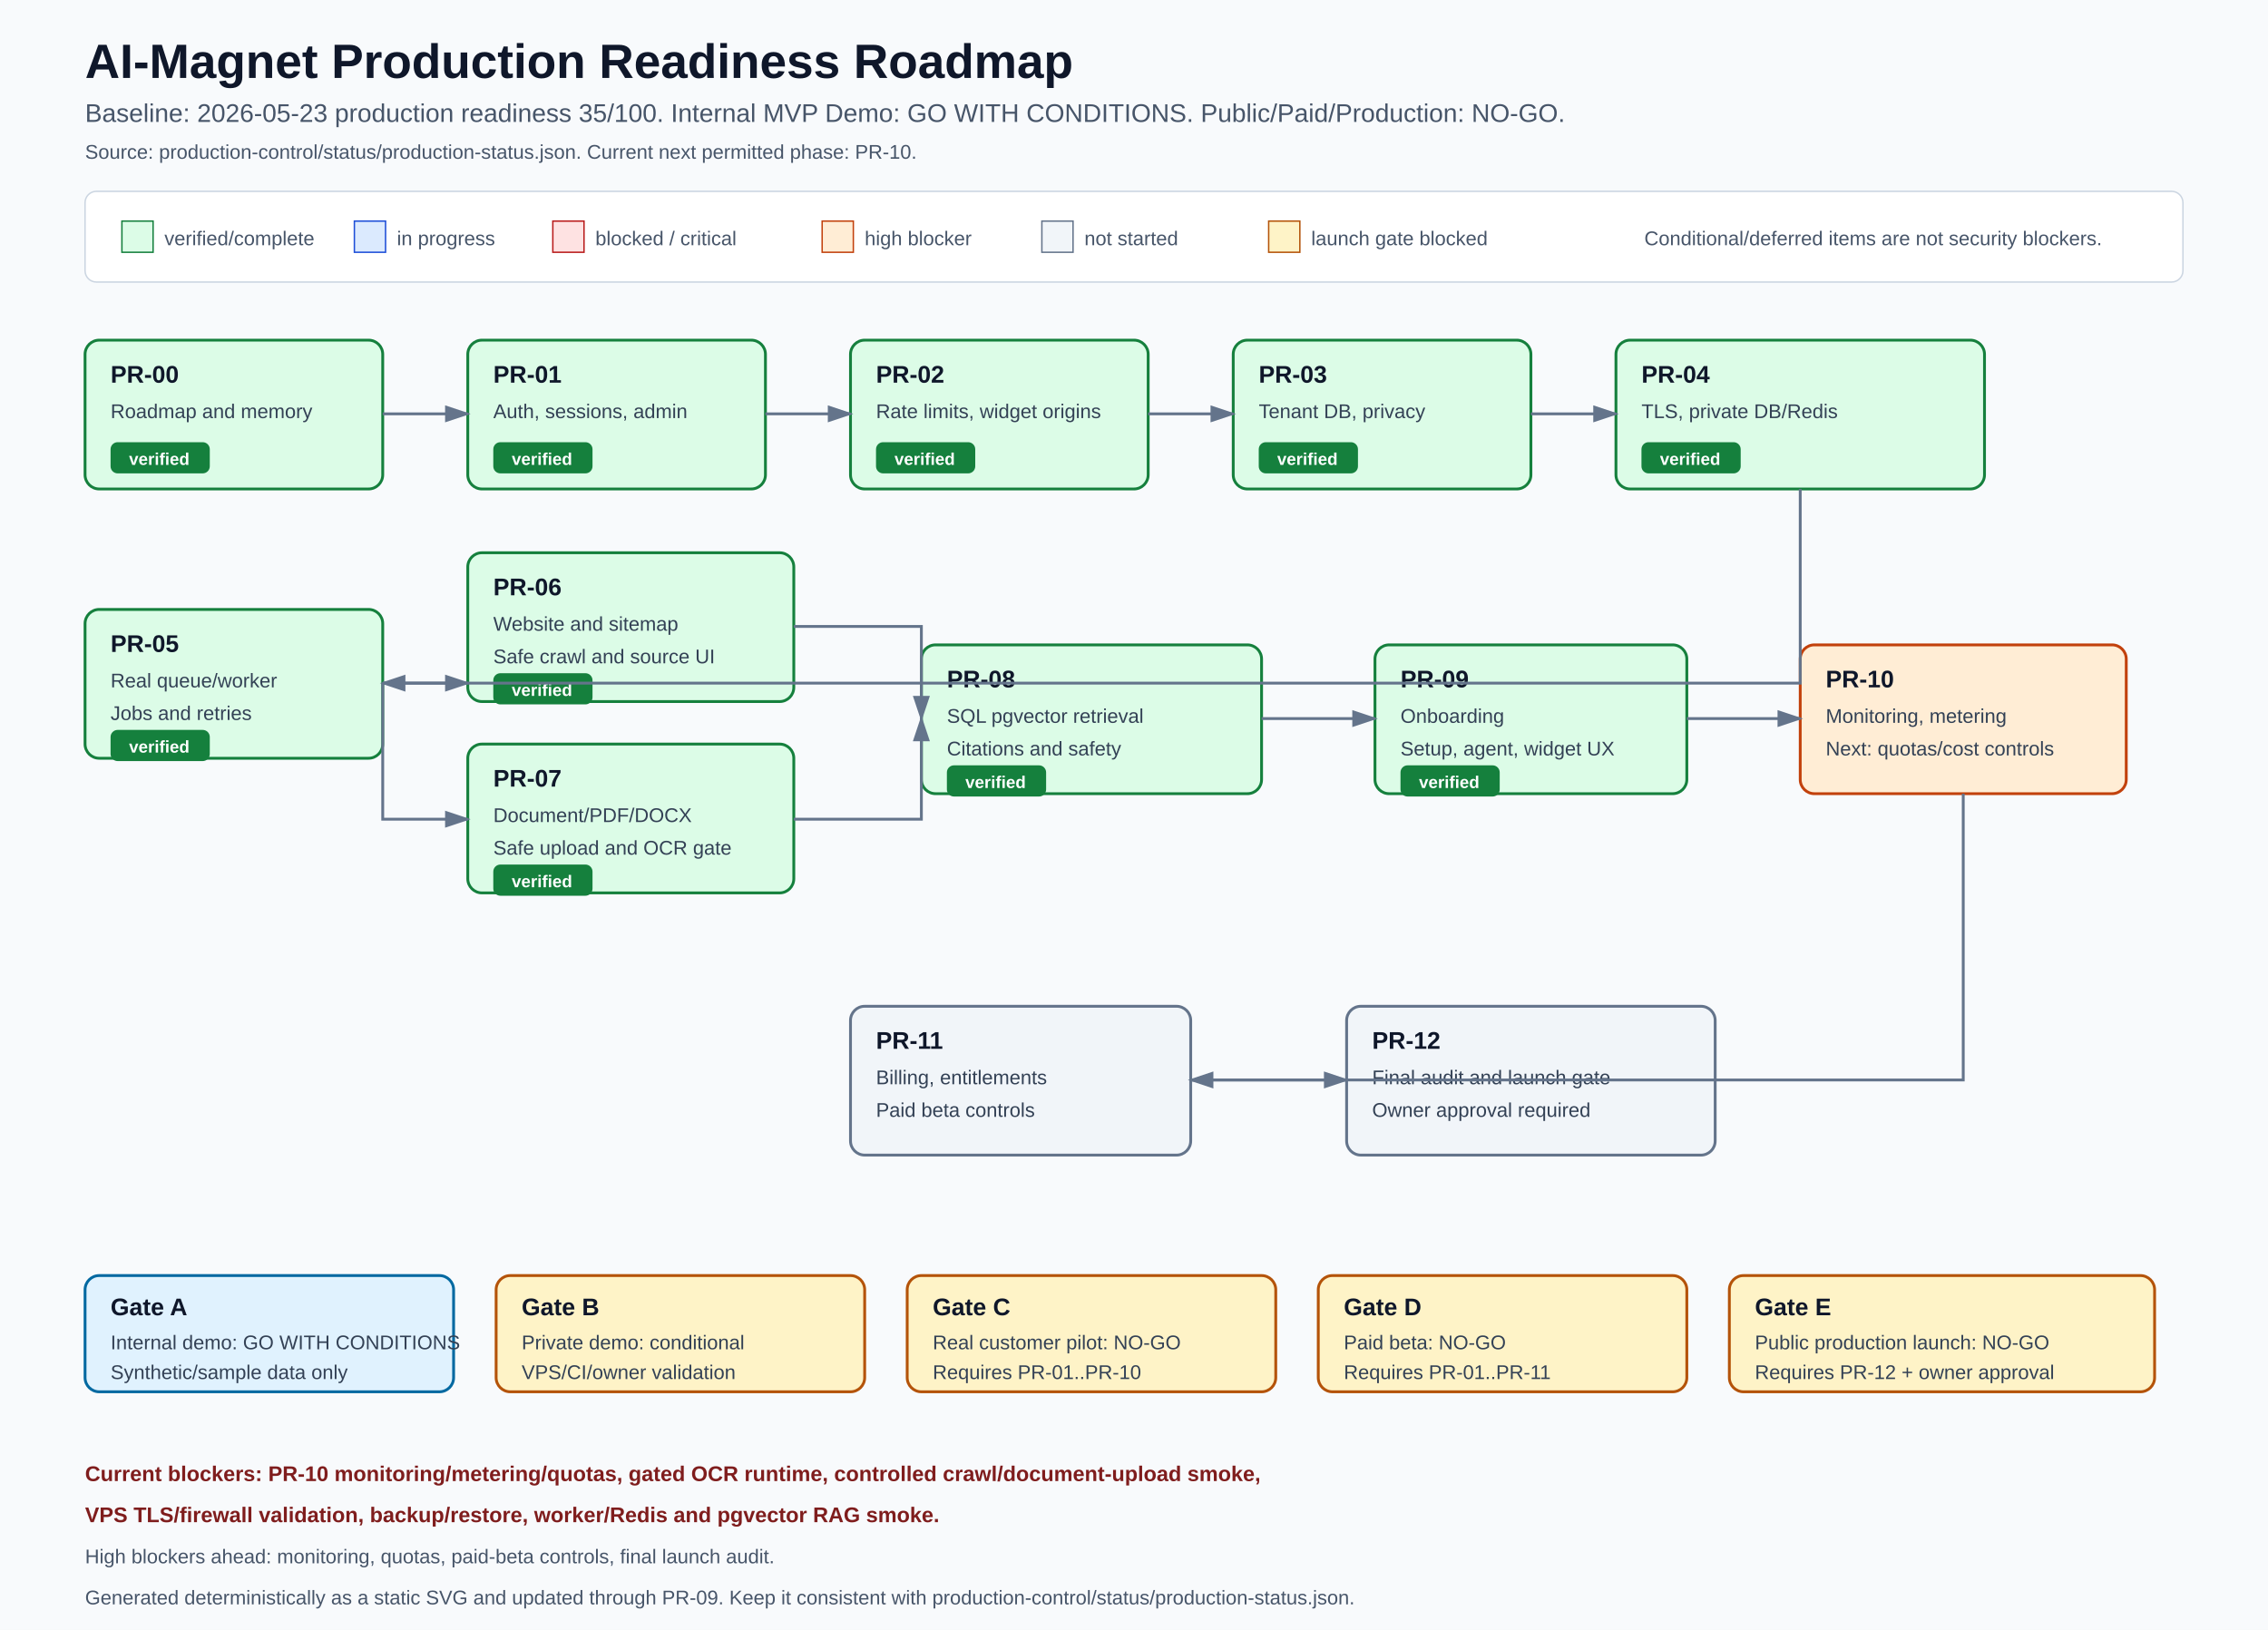
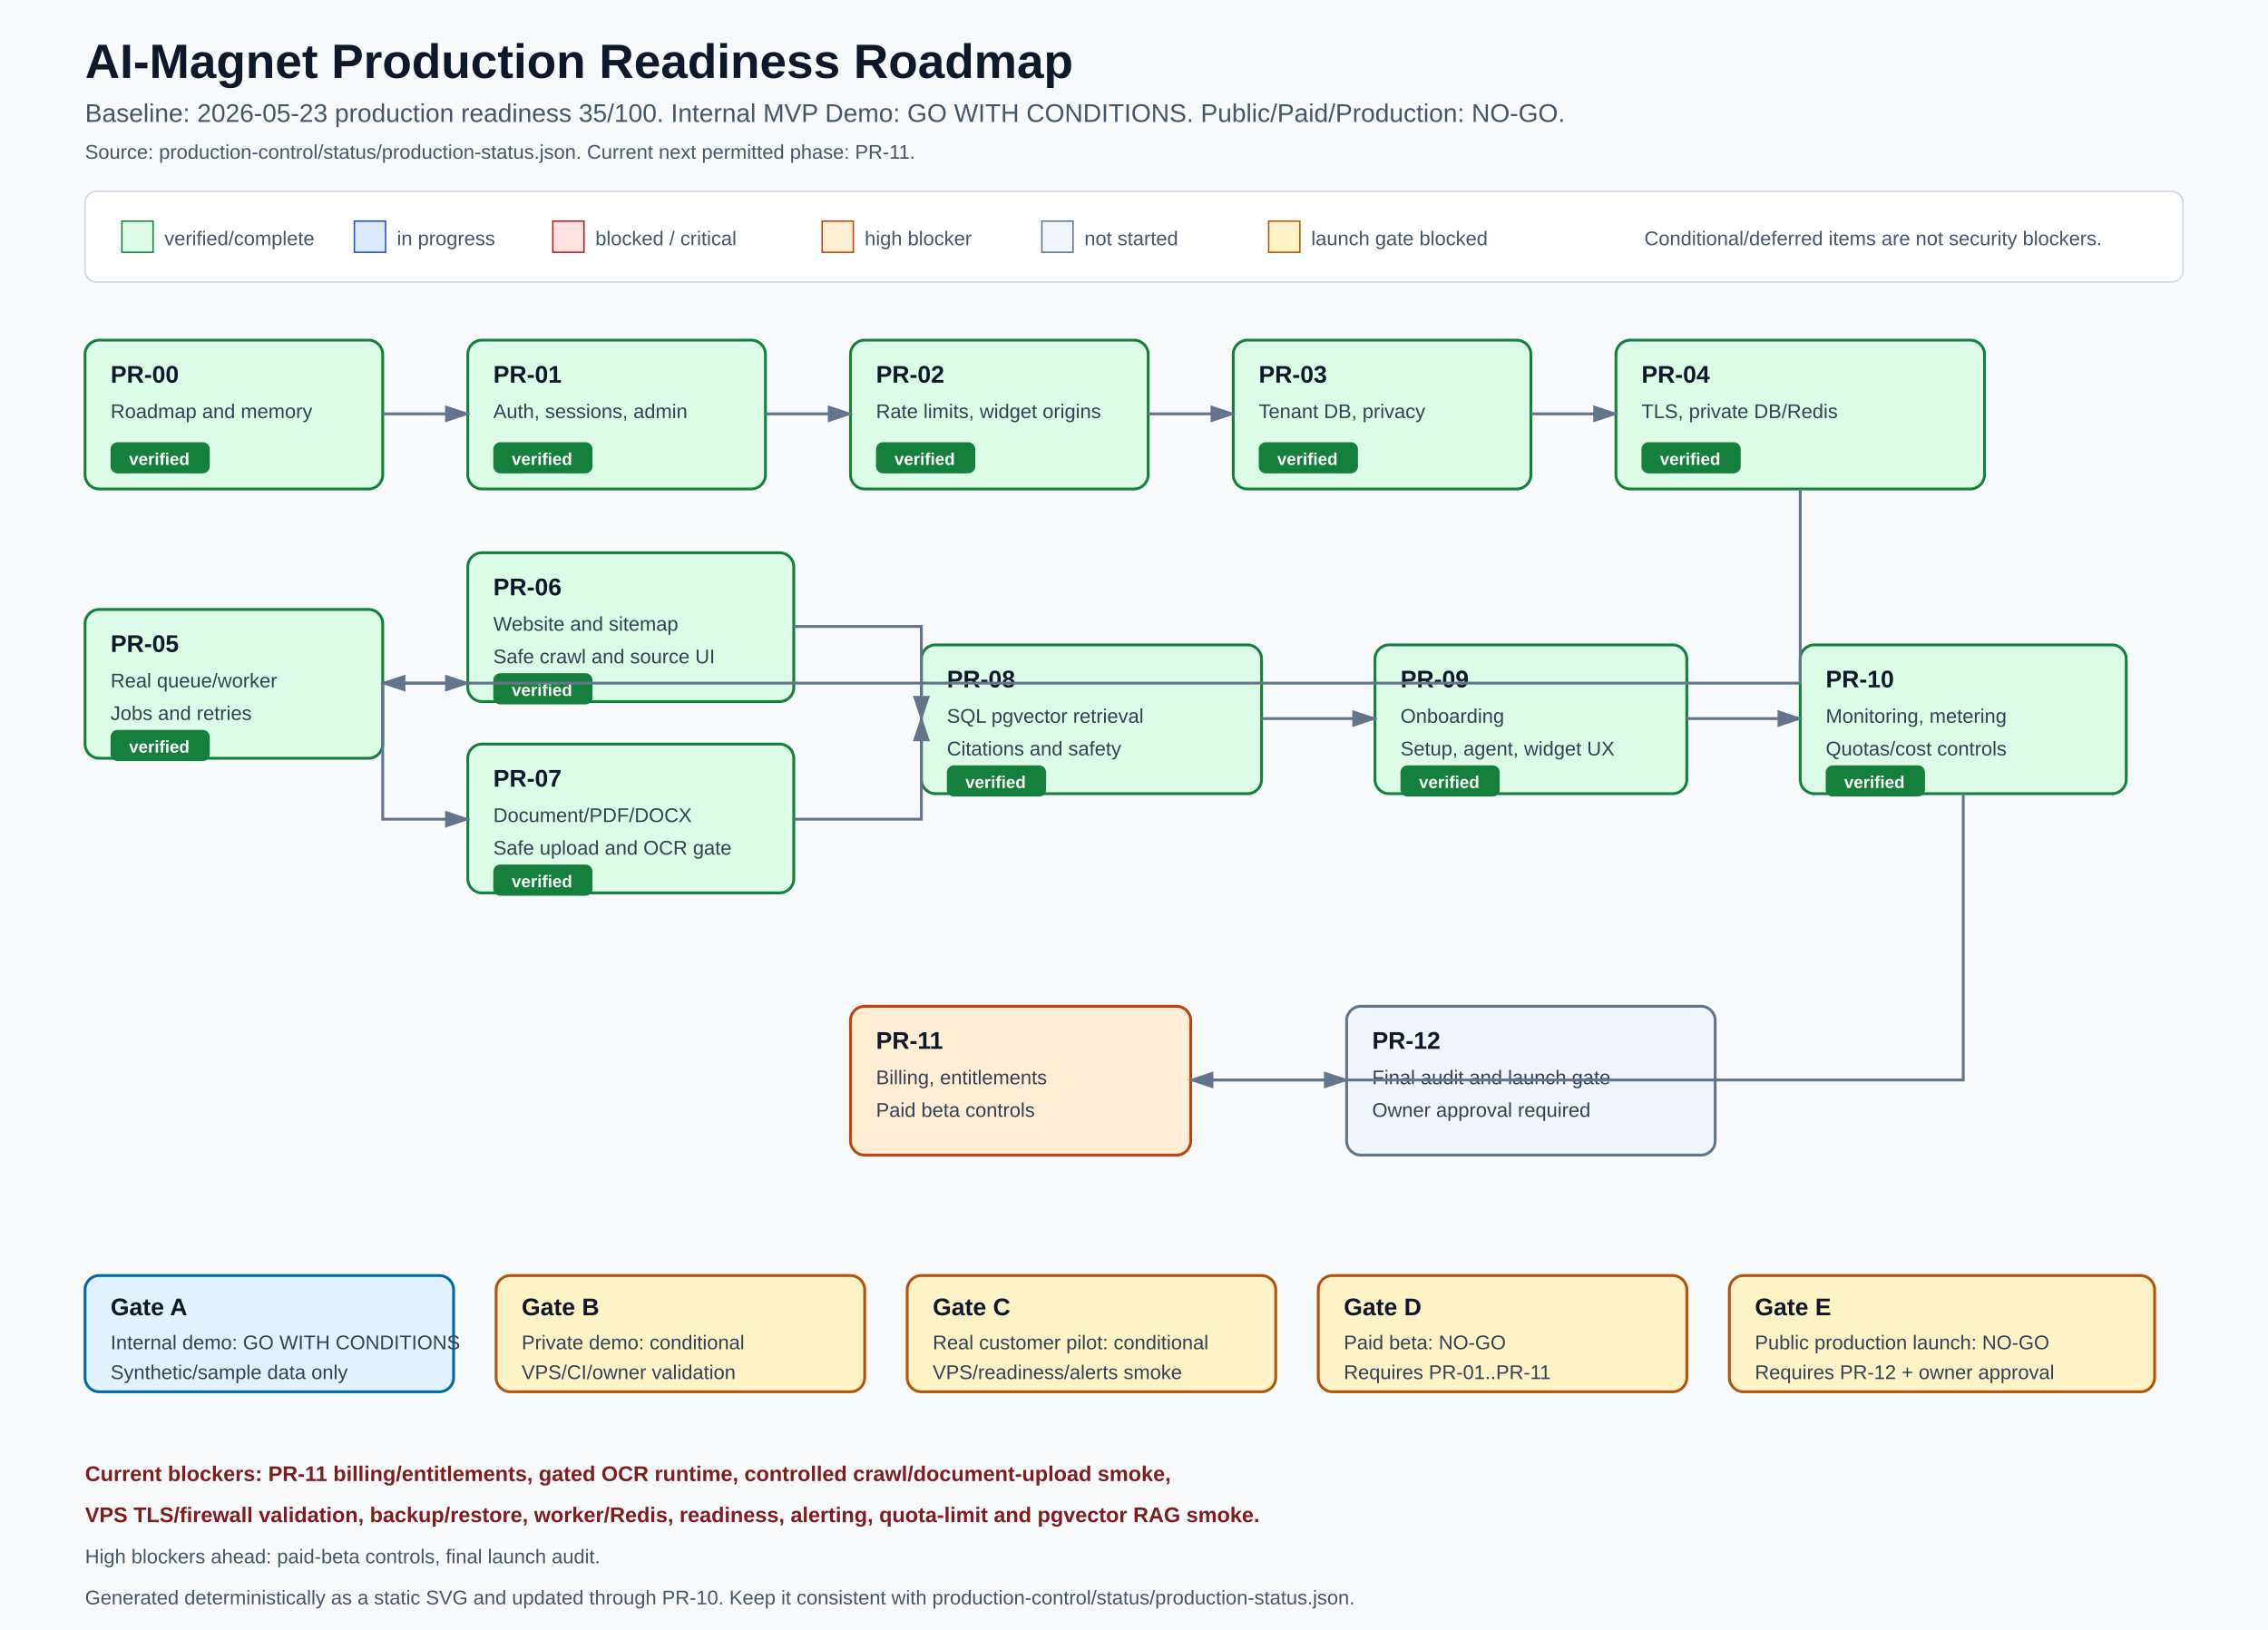
<svg xmlns="http://www.w3.org/2000/svg" width="1600" height="1150" viewBox="0 0 1600 1150" role="img" aria-labelledby="title desc">
  <defs>
    <style>
      .bg { fill: #f8fafc; }
      .title { font: 700 34px Arial, sans-serif; fill: #0f172a; }
      .subtitle { font: 18px Arial, sans-serif; fill: #475569; }
      .small { font: 14px Arial, sans-serif; fill: #475569; }
      .card-title { font: 700 17px Arial, sans-serif; fill: #0f172a; }
      .card-text { font: 14px Arial, sans-serif; fill: #334155; }
      .badge { font: 700 12px Arial, sans-serif; fill: #ffffff; }
      .verified { fill: #dcfce7; stroke: #15803d; stroke-width: 2; }
      .progressing { fill: #dbeafe; stroke: #1d4ed8; stroke-width: 2; }
      .blocked { fill: #fee2e2; stroke: #b91c1c; stroke-width: 2; }
      .critical { fill: #fee2e2; stroke: #b91c1c; stroke-width: 2; }
      .high { fill: #ffedd5; stroke: #c2410c; stroke-width: 2; }
      .pending { fill: #f1f5f9; stroke: #64748b; stroke-width: 2; }
      .gate-ok { fill: #e0f2fe; stroke: #0369a1; stroke-width: 2; }
      .gate-no { fill: #fef3c7; stroke: #b45309; stroke-width: 2; }
      .legend { fill: #ffffff; stroke: #cbd5e1; stroke-width: 1; }
      .arrow { stroke: #64748b; stroke-width: 2; marker-end: url(#arrowhead); fill: none; }
      .blocker { font: 700 15px Arial, sans-serif; fill: #7f1d1d; }
    </style>
    <marker id="arrowhead" markerWidth="10" markerHeight="10" refX="8" refY="3" orient="auto">
      <path d="M0,0 L0,6 L9,3 z" fill="#64748b" />
    </marker>
  </defs>
  <rect class="bg" width="1600" height="1150" />
  <text class="title" x="60" y="55">AI-Magnet Production Readiness Roadmap</text>
  <text class="subtitle" x="60" y="86">Baseline: 2026-05-23 production readiness 35/100. Internal MVP Demo: GO WITH CONDITIONS. Public/Paid/Production: NO-GO.</text>
-   <text class="small" x="60" y="112">Source: production-control/status/production-status.json. Current next permitted phase: PR-10.</text>
+   <text class="small" x="60" y="112">Source: production-control/status/production-status.json. Current next permitted phase: PR-11.</text>
  <rect class="legend" x="60" y="135" width="1480" height="64" rx="8" />
  <rect x="86" y="156" width="22" height="22" fill="#dcfce7" stroke="#15803d" />
  <text class="small" x="116" y="173">verified/complete</text>
  <rect x="250" y="156" width="22" height="22" fill="#dbeafe" stroke="#1d4ed8" />
  <text class="small" x="280" y="173">in progress</text>
  <rect x="390" y="156" width="22" height="22" fill="#fee2e2" stroke="#b91c1c" />
  <text class="small" x="420" y="173">blocked / critical</text>
  <rect x="580" y="156" width="22" height="22" fill="#ffedd5" stroke="#c2410c" />
  <text class="small" x="610" y="173">high blocker</text>
  <rect x="735" y="156" width="22" height="22" fill="#f1f5f9" stroke="#64748b" />
  <text class="small" x="765" y="173">not started</text>
  <rect x="895" y="156" width="22" height="22" fill="#fef3c7" stroke="#b45309" />
  <text class="small" x="925" y="173">launch gate blocked</text>
  <text class="small" x="1160" y="173">Conditional/deferred items are not security blockers.</text>
  <rect class="verified" x="60" y="240" width="210" height="105" rx="10" />
  <text class="card-title" x="78" y="270">PR-00</text>
  <text class="card-text" x="78" y="295">Roadmap and memory</text>
  <rect x="78" y="312" width="70" height="22" rx="5" fill="#15803d" />
  <text class="badge" x="91" y="328">verified</text>
  <rect class="verified" x="330" y="240" width="210" height="105" rx="10" />
  <text class="card-title" x="348" y="270">PR-01</text>
  <text class="card-text" x="348" y="295">Auth, sessions, admin</text>
  <rect x="348" y="312" width="70" height="22" rx="5" fill="#15803d" />
  <text class="badge" x="361" y="328">verified</text>
  <rect class="verified" x="600" y="240" width="210" height="105" rx="10" />
  <text class="card-title" x="618" y="270">PR-02</text>
  <text class="card-text" x="618" y="295">Rate limits, widget origins</text>
  <rect x="618" y="312" width="70" height="22" rx="5" fill="#15803d" />
  <text class="badge" x="631" y="328">verified</text>
  <rect class="verified" x="870" y="240" width="210" height="105" rx="10" />
  <text class="card-title" x="888" y="270">PR-03</text>
  <text class="card-text" x="888" y="295">Tenant DB, privacy</text>
  <rect x="888" y="312" width="70" height="22" rx="5" fill="#15803d" />
  <text class="badge" x="901" y="328">verified</text>
  <rect class="verified" x="1140" y="240" width="260" height="105" rx="10" />
  <text class="card-title" x="1158" y="270">PR-04</text>
  <text class="card-text" x="1158" y="295">TLS, private DB/Redis</text>
  <rect x="1158" y="312" width="70" height="22" rx="5" fill="#15803d" />
  <text class="badge" x="1171" y="328">verified</text>
  <path class="arrow" d="M270 292 H330" />
  <path class="arrow" d="M540 292 H600" />
  <path class="arrow" d="M810 292 H870" />
  <path class="arrow" d="M1080 292 H1140" />
  <rect class="verified" x="60" y="430" width="210" height="105" rx="10" />
  <text class="card-title" x="78" y="460">PR-05</text>
  <text class="card-text" x="78" y="485">Real queue/worker</text>
  <text class="card-text" x="78" y="508">Jobs and retries</text>
  <rect x="78" y="515" width="70" height="22" rx="5" fill="#15803d" />
  <text class="badge" x="91" y="531">verified</text>
  <rect class="verified" x="330" y="390" width="230" height="105" rx="10" />
  <text class="card-title" x="348" y="420">PR-06</text>
  <text class="card-text" x="348" y="445">Website and sitemap</text>
  <text class="card-text" x="348" y="468">Safe crawl and source UI</text>
  <rect x="348" y="475" width="70" height="22" rx="5" fill="#15803d" />
  <text class="badge" x="361" y="491">verified</text>
  <rect class="verified" x="330" y="525" width="230" height="105" rx="10" />
  <text class="card-title" x="348" y="555">PR-07</text>
  <text class="card-text" x="348" y="580">Document/PDF/DOCX</text>
  <text class="card-text" x="348" y="603">Safe upload and OCR gate</text>
  <rect x="348" y="610" width="70" height="22" rx="5" fill="#15803d" />
  <text class="badge" x="361" y="626">verified</text>
  <rect class="verified" x="650" y="455" width="240" height="105" rx="10" />
  <text class="card-title" x="668" y="485">PR-08</text>
  <text class="card-text" x="668" y="510">SQL pgvector retrieval</text>
  <text class="card-text" x="668" y="533">Citations and safety</text>
  <rect x="668" y="540" width="70" height="22" rx="5" fill="#15803d" />
  <text class="badge" x="681" y="556">verified</text>
  <rect class="verified" x="970" y="455" width="220" height="105" rx="10" />
  <text class="card-title" x="988" y="485">PR-09</text>
  <text class="card-text" x="988" y="510">Onboarding</text>
  <text class="card-text" x="988" y="533">Setup, agent, widget UX</text>
  <rect x="988" y="540" width="70" height="22" rx="5" fill="#15803d" />
  <text class="badge" x="1001" y="556">verified</text>
-   <rect class="high" x="1270" y="455" width="230" height="105" rx="10" />
+   <rect class="verified" x="1270" y="455" width="230" height="105" rx="10" />
  <text class="card-title" x="1288" y="485">PR-10</text>
  <text class="card-text" x="1288" y="510">Monitoring, metering</text>
-   <text class="card-text" x="1288" y="533">Next: quotas/cost controls</text>
+   <text class="card-text" x="1288" y="533">Quotas/cost controls</text>
+   <rect x="1288" y="540" width="70" height="22" rx="5" fill="#15803d" />
+   <text class="badge" x="1301" y="556">verified</text>
  <path class="arrow" d="M1270 345 V482 H270" />
  <path class="arrow" d="M270 482 H330" />
  <path class="arrow" d="M270 482 V578 H330" />
  <path class="arrow" d="M560 442 H650 V507" />
  <path class="arrow" d="M560 578 H650 V507" />
  <path class="arrow" d="M890 507 H970" />
  <path class="arrow" d="M1190 507 H1270" />
-   <rect class="pending" x="600" y="710" width="240" height="105" rx="10" />
+   <rect class="high" x="600" y="710" width="240" height="105" rx="10" />
  <text class="card-title" x="618" y="740">PR-11</text>
  <text class="card-text" x="618" y="765">Billing, entitlements</text>
  <text class="card-text" x="618" y="788">Paid beta controls</text>
  <rect class="pending" x="950" y="710" width="260" height="105" rx="10" />
  <text class="card-title" x="968" y="740">PR-12</text>
  <text class="card-text" x="968" y="765">Final audit and launch gate</text>
  <text class="card-text" x="968" y="788">Owner approval required</text>
  <path class="arrow" d="M1385 560 V762 H840" />
  <path class="arrow" d="M840 762 H950" />
  <rect class="gate-ok" x="60" y="900" width="260" height="82" rx="10" />
  <text class="card-title" x="78" y="928">Gate A</text>
  <text class="card-text" x="78" y="952">Internal demo: GO WITH CONDITIONS</text>
  <text class="card-text" x="78" y="973">Synthetic/sample data only</text>
  <rect class="gate-no" x="350" y="900" width="260" height="82" rx="10" />
  <text class="card-title" x="368" y="928">Gate B</text>
  <text class="card-text" x="368" y="952">Private demo: conditional</text>
  <text class="card-text" x="368" y="973">VPS/CI/owner validation</text>
  <rect class="gate-no" x="640" y="900" width="260" height="82" rx="10" />
  <text class="card-title" x="658" y="928">Gate C</text>
-   <text class="card-text" x="658" y="952">Real customer pilot: NO-GO</text>
-   <text class="card-text" x="658" y="973">Requires PR-01..PR-10</text>
+   <text class="card-text" x="658" y="952">Real customer pilot: conditional</text>
+   <text class="card-text" x="658" y="973">VPS/readiness/alerts smoke</text>
  <rect class="gate-no" x="930" y="900" width="260" height="82" rx="10" />
  <text class="card-title" x="948" y="928">Gate D</text>
  <text class="card-text" x="948" y="952">Paid beta: NO-GO</text>
  <text class="card-text" x="948" y="973">Requires PR-01..PR-11</text>
  <rect class="gate-no" x="1220" y="900" width="300" height="82" rx="10" />
  <text class="card-title" x="1238" y="928">Gate E</text>
  <text class="card-text" x="1238" y="952">Public production launch: NO-GO</text>
  <text class="card-text" x="1238" y="973">Requires PR-12 + owner approval</text>
-   <text class="blocker" x="60" y="1045">Current blockers: PR-10 monitoring/metering/quotas, gated OCR runtime, controlled crawl/document-upload smoke,</text>
-   <text class="blocker" x="60" y="1074">VPS TLS/firewall validation, backup/restore, worker/Redis and pgvector RAG smoke.</text>
-   <text class="small" x="60" y="1103">High blockers ahead: monitoring, quotas, paid-beta controls, final launch audit.</text>
-   <text class="small" x="60" y="1132">Generated deterministically as a static SVG and updated through PR-09. Keep it consistent with production-control/status/production-status.json.</text>
+   <text class="blocker" x="60" y="1045">Current blockers: PR-11 billing/entitlements, gated OCR runtime, controlled crawl/document-upload smoke,</text>
+   <text class="blocker" x="60" y="1074">VPS TLS/firewall validation, backup/restore, worker/Redis, readiness, alerting, quota-limit and pgvector RAG smoke.</text>
+   <text class="small" x="60" y="1103">High blockers ahead: paid-beta controls, final launch audit.</text>
+   <text class="small" x="60" y="1132">Generated deterministically as a static SVG and updated through PR-10. Keep it consistent with production-control/status/production-status.json.</text>
</svg>
